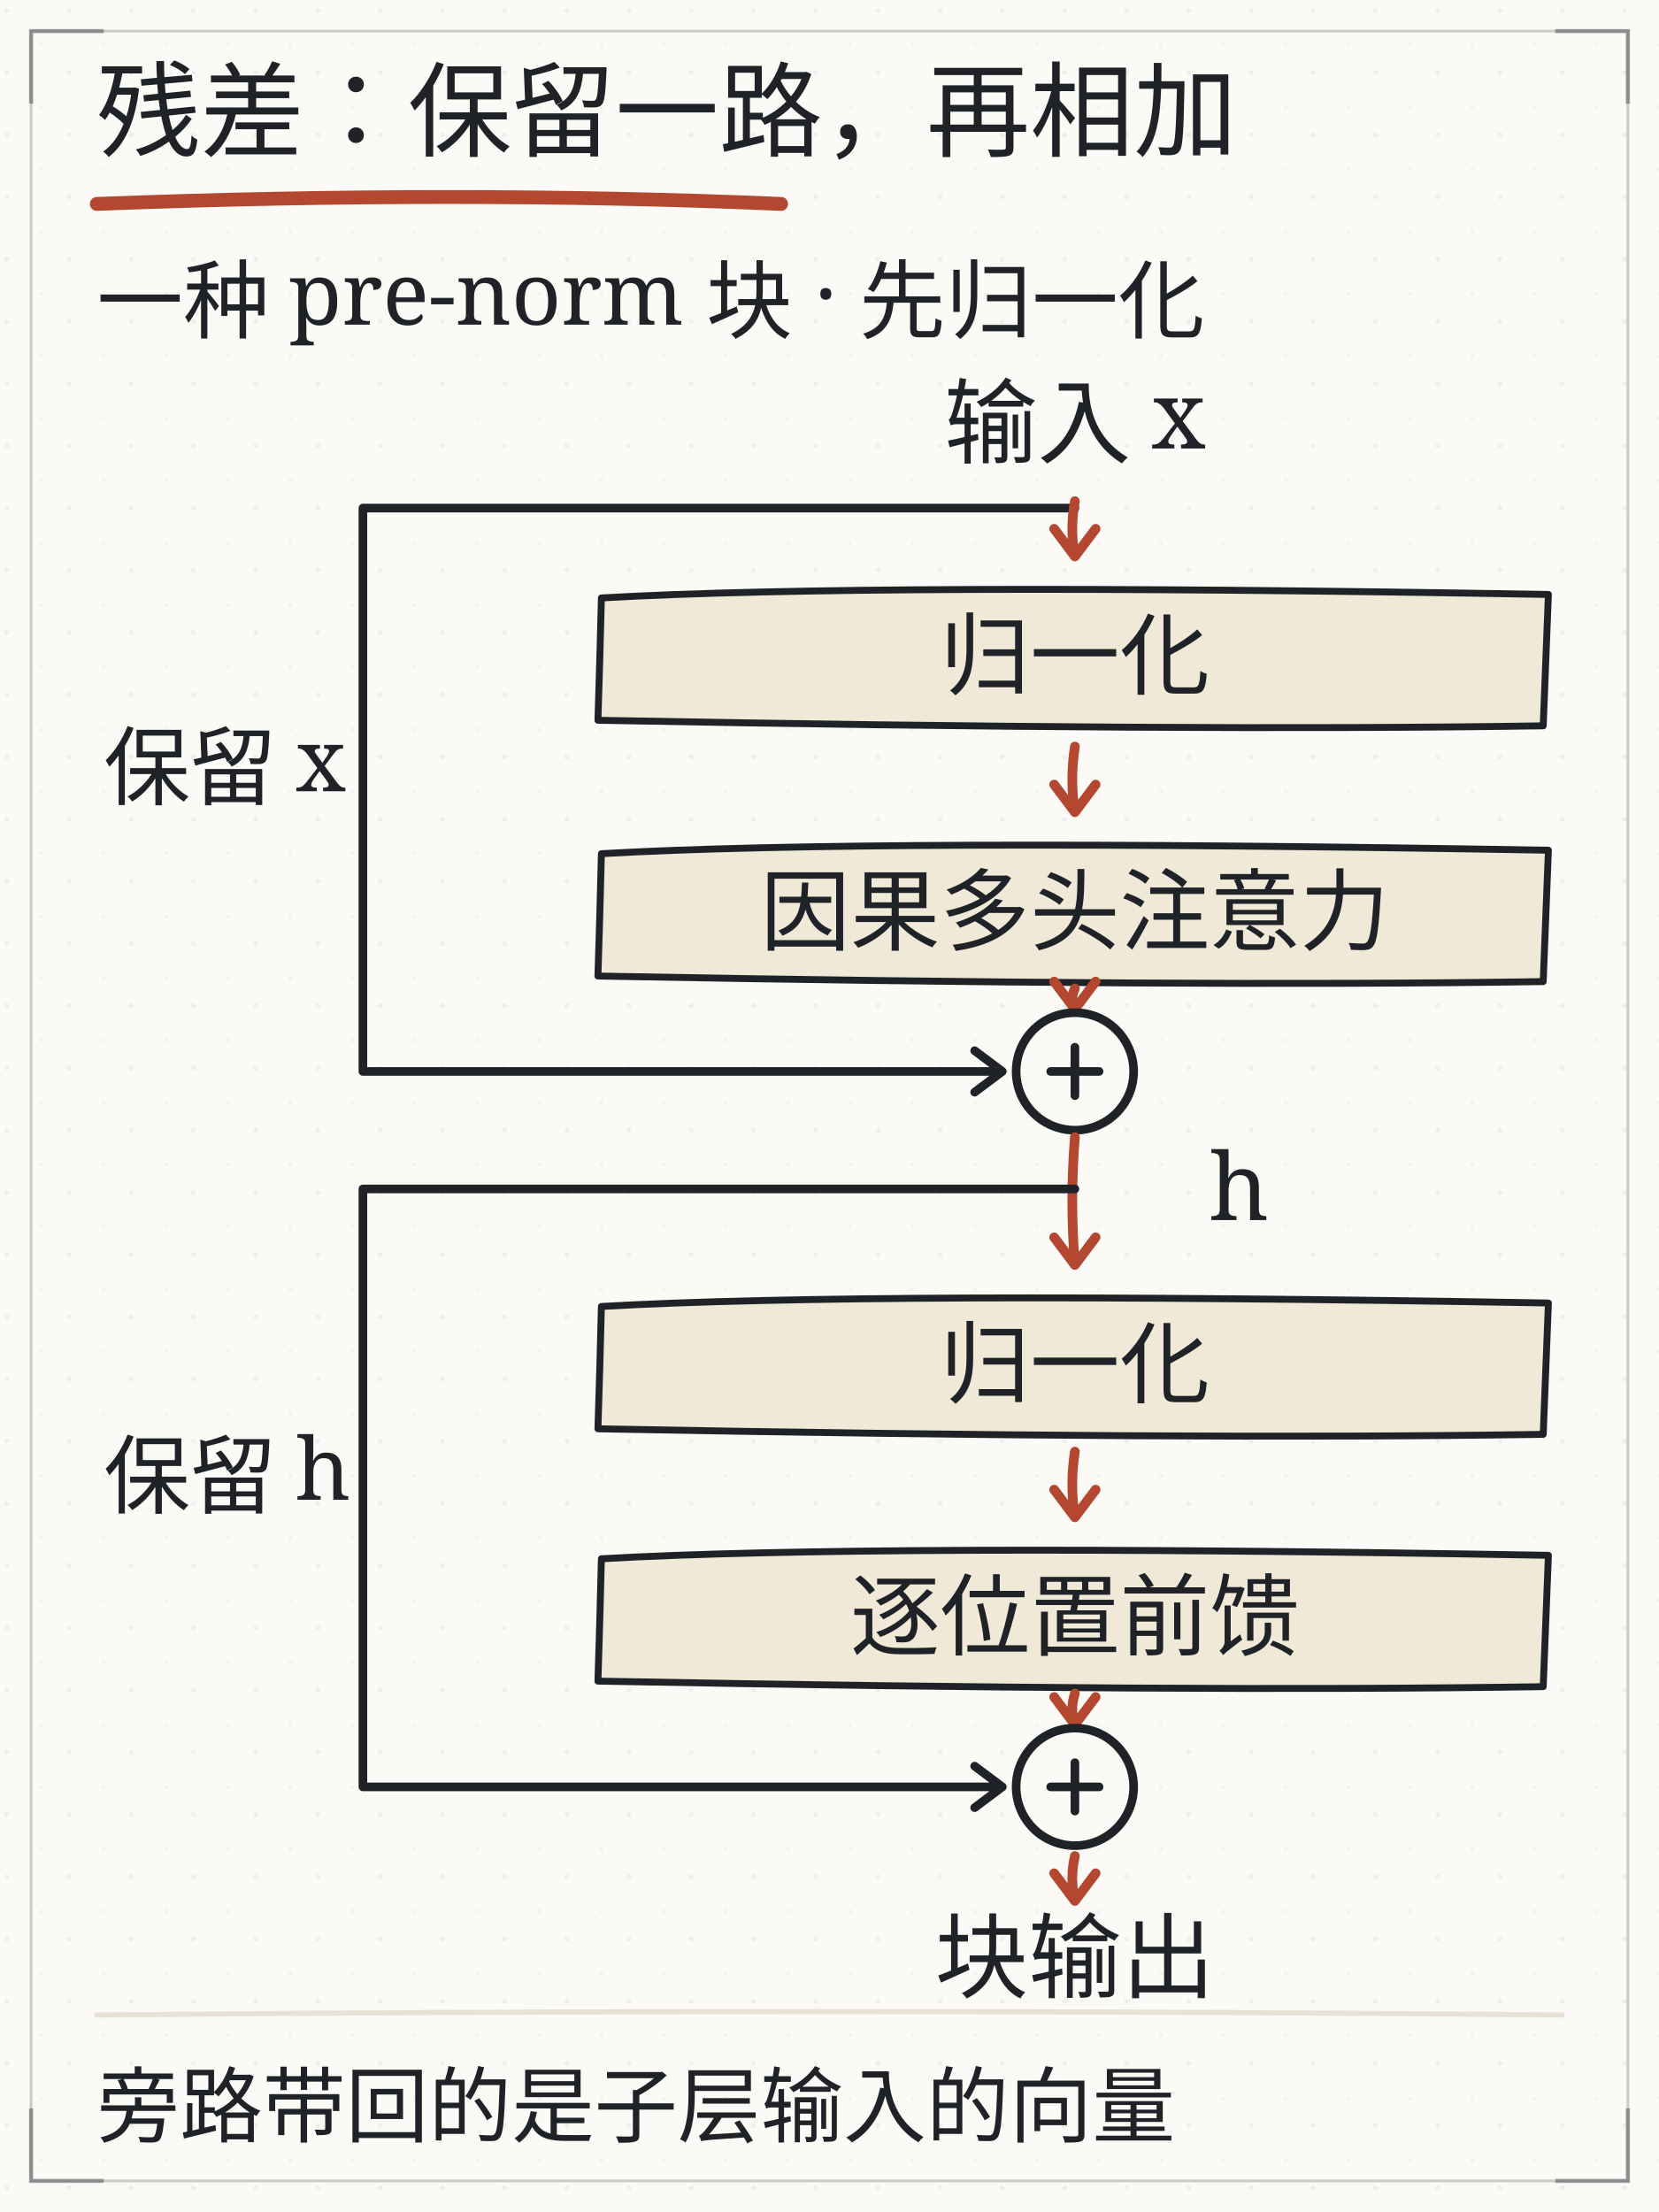
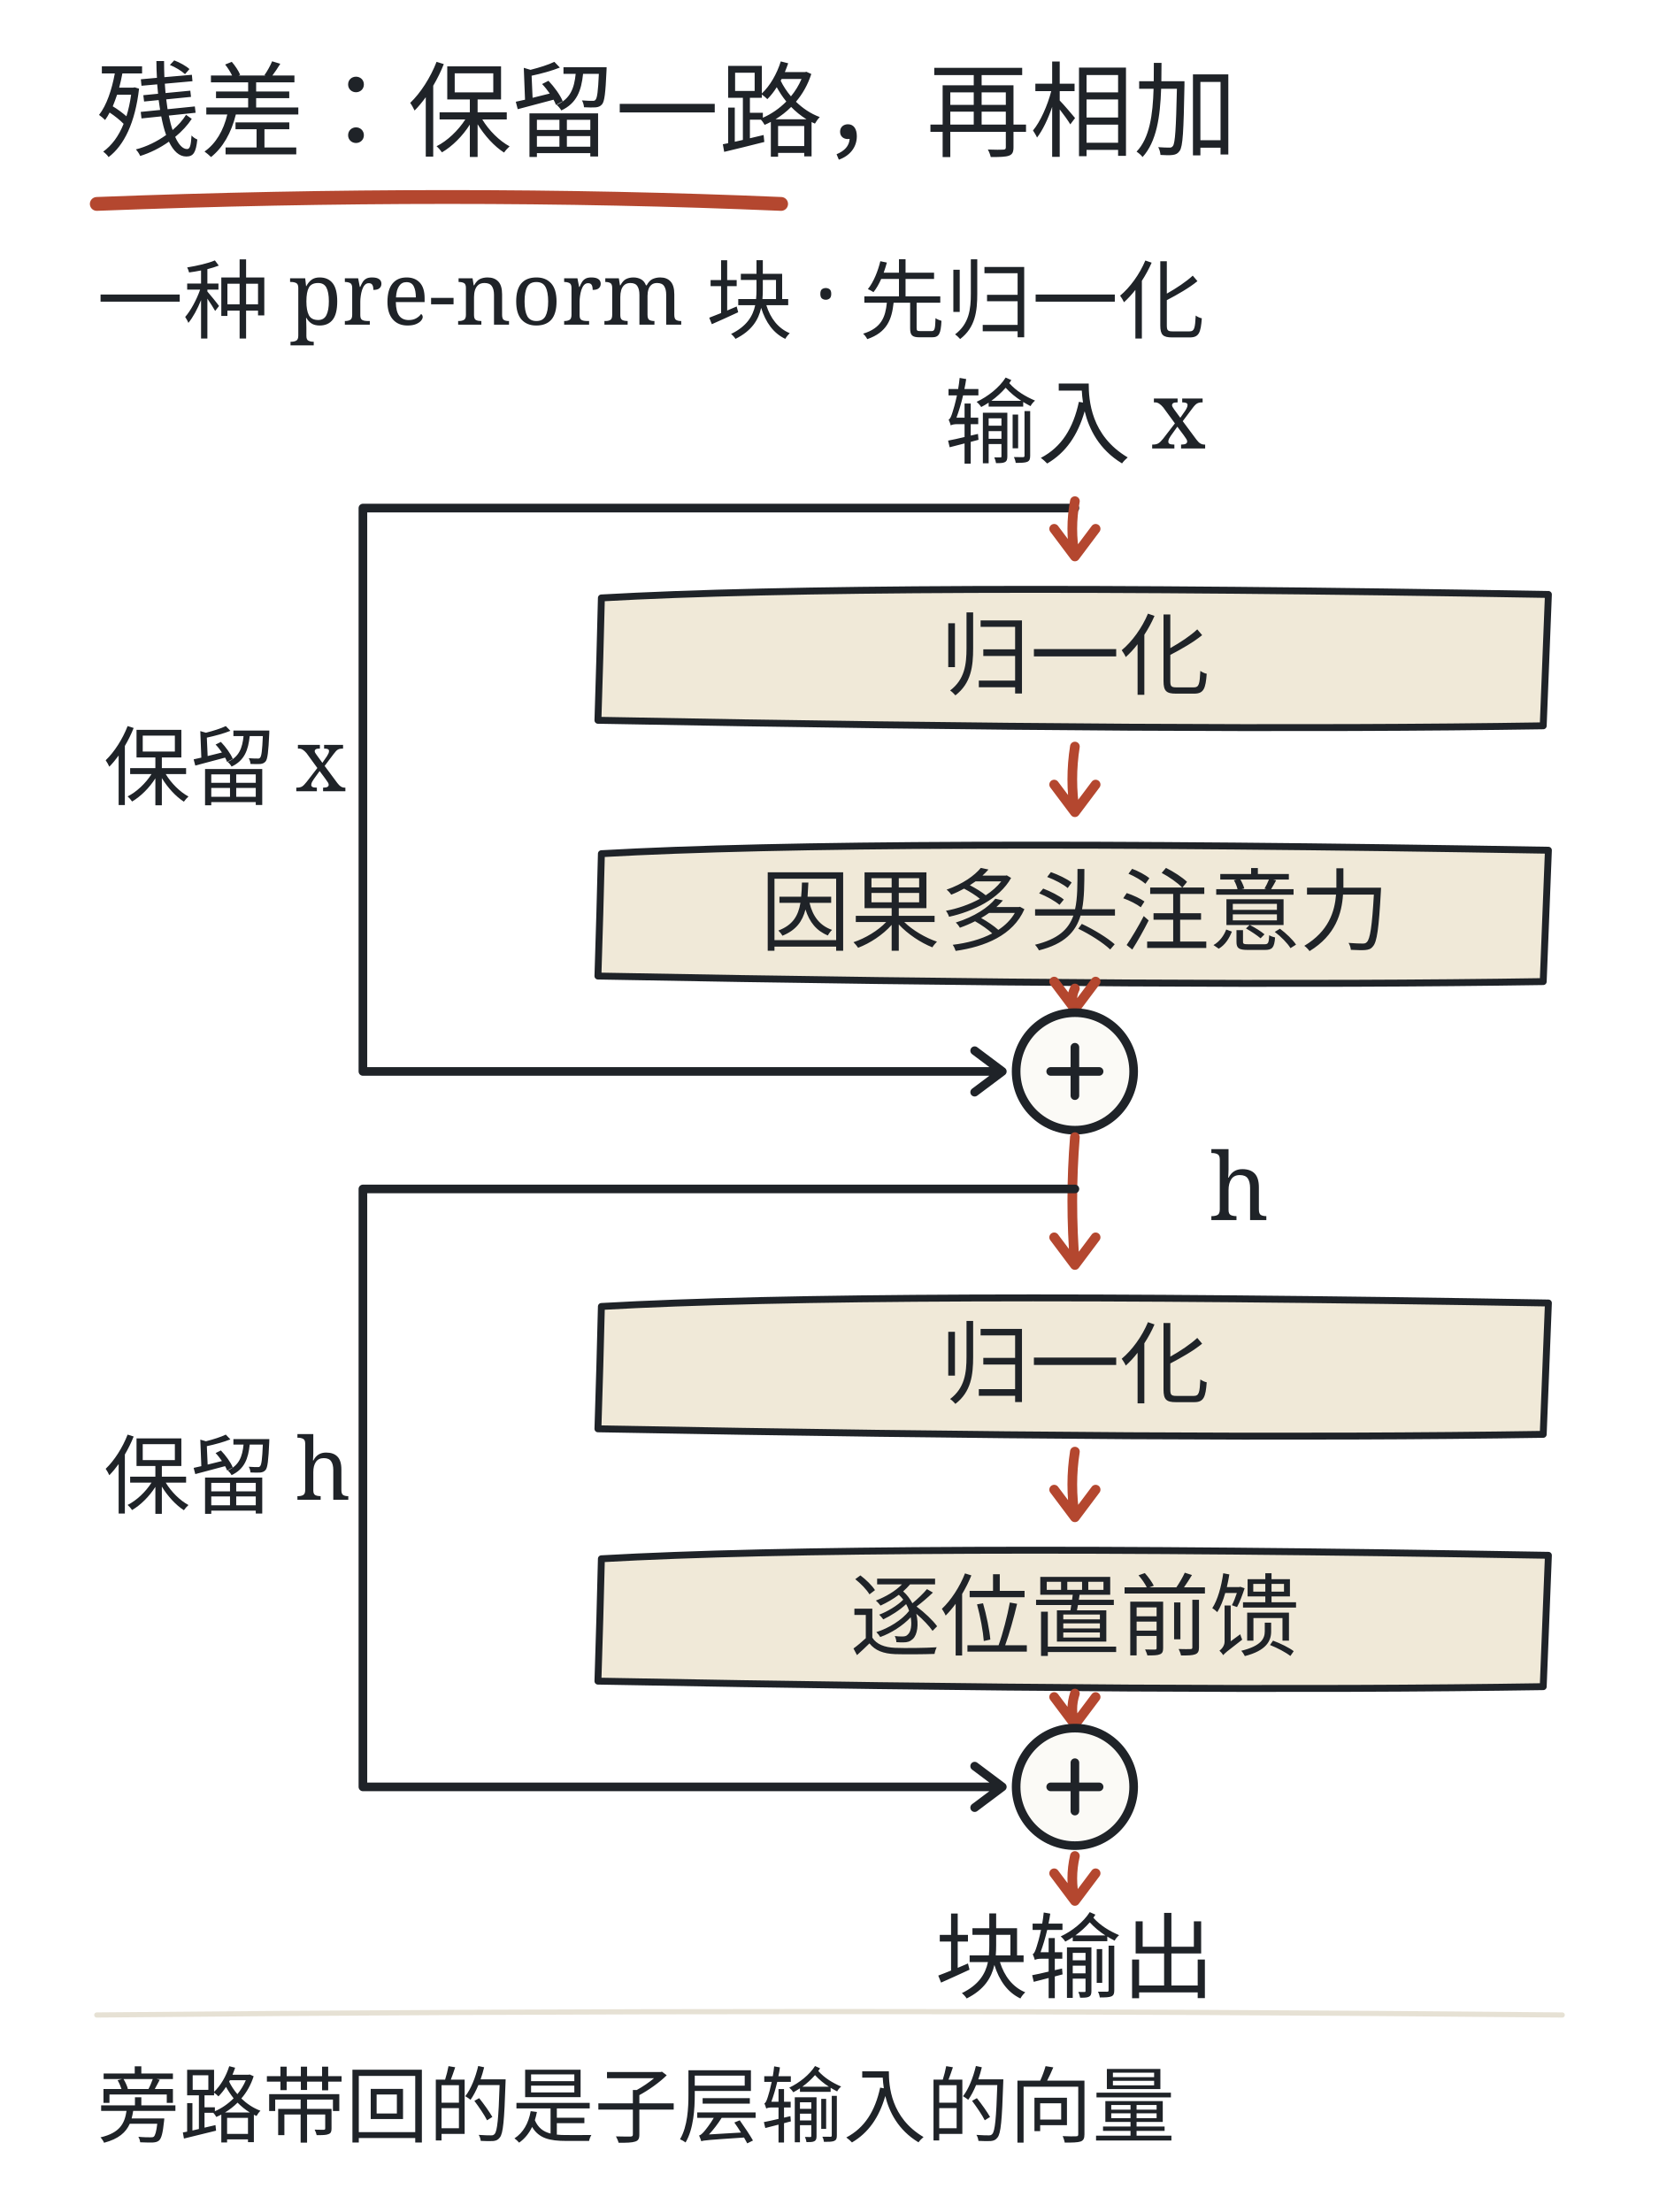
<svg xmlns="http://www.w3.org/2000/svg" width="480" height="640" viewBox="0 0 480 640" role="img" aria-labelledby="title desc">
-   <defs>
-     <pattern id="figure-grain" width="18" height="18" patternUnits="userSpaceOnUse">
-       <circle cx="2" cy="3" r=".7" fill="#1f2328" opacity=".16" />
-       <circle cx="12" cy="13" r=".55" fill="#1f2328" opacity=".11" />
-     </pattern>
-   </defs>
-   <rect width="480" height="640" fill="#fbfaf6" />
-   <rect width="480" height="640" fill="url(#figure-grain)" opacity=".34" />
-   <rect x="9" y="9" width="462" height="622" fill="none" stroke="#1f2328" stroke-width=".8" opacity=".22" />
-   <path d="M9 30 V9 H30 M450 9 H471 V30 M9 610 V631 H30 M450 631 H471 V610" fill="none" stroke="#1f2328" stroke-width="1.2" opacity=".38" />
  <g font-family="'Noto Serif SC','Source Han Serif SC','Songti SC','SimSun',serif">
    <text x="28" y="43" font-size="30" text-anchor="start" fill="#1f2328">残差：保留一路，再相加</text>
    <path d="M28 59 Q132 55 226 59" fill="none" stroke="#B4472F" stroke-width="4" stroke-linecap="round" stroke-linejoin="round" />
    <text x="28" y="96" font-size="25" text-anchor="start" fill="#1f2328">一种 pre-norm 块 · 先归一化</text>
    <text x="311" y="132" font-size="27" text-anchor="middle" fill="#1f2328">输入 x</text>
    <path d="M311 147 H105 V310 H290 M282 304 L290 310 L282 316" fill="none" stroke="#1f2328" stroke-width="2.5" stroke-linecap="round" stroke-linejoin="round" />
    <path d="M311 145 Q309.5 153 311 161 M305 153 L311 161 L317 153" fill="none" stroke="#B4472F" stroke-width="2.8" stroke-linecap="round" stroke-linejoin="round" />
    <path d="M174 173 Q251.6 168.6 448 172 L446.5 210 Q343.4 211.6 173 208.4 Q173.6 190 174 173Z" fill="#f0e9d8" stroke="#1f2328" stroke-width="2" stroke-linecap="round" stroke-linejoin="round" />
    <text x="311" y="199" font-size="26" text-anchor="middle" fill="#1f2328">归一化</text>
    <path d="M311 216 Q309.5 225.5 311 235 M305 227 L311 235 L317 227" fill="none" stroke="#B4472F" stroke-width="2.8" stroke-linecap="round" stroke-linejoin="round" />
    <path d="M174 247 Q251.6 242.6 448 246 L446.5 284 Q343.4 285.6 173 282.4 Q173.6 264 174 247Z" fill="#f0e9d8" stroke="#1f2328" stroke-width="2" stroke-linecap="round" stroke-linejoin="round" />
    <text x="311" y="273" font-size="26" text-anchor="middle" fill="#1f2328">因果多头注意力</text>
    <path d="M311 286 Q309.5 289 311 292 M305 284 L311 292 L317 284" fill="none" stroke="#B4472F" stroke-width="2.8" stroke-linecap="round" stroke-linejoin="round" />
    <circle cx="311" cy="310" r="17" fill="#fbfaf6" stroke="#1f2328" stroke-width="2.5" />
    <path d="M304 310 H318 M311 303 V317" fill="none" stroke="#1f2328" stroke-width="2.5" stroke-linecap="round" stroke-linejoin="round" />
    <text x="30" y="231" font-size="25" text-anchor="start" fill="#1f2328">保留 x</text>
    <path d="M311 329 Q309.5 347.5 311 366 M305 358 L311 366 L317 358" fill="none" stroke="#B4472F" stroke-width="2.8" stroke-linecap="round" stroke-linejoin="round" />
    <text x="350" y="353" font-size="27" text-anchor="start" fill="#1f2328">h</text>
    <path d="M311 344 H105 V517 H290 M282 511 L290 517 L282 523" fill="none" stroke="#1f2328" stroke-width="2.5" stroke-linecap="round" stroke-linejoin="round" />
    <path d="M174 378 Q251.6 373.6 448 377 L446.5 415 Q343.4 416.6 173 413.4 Q173.6 395 174 378Z" fill="#f0e9d8" stroke="#1f2328" stroke-width="2" stroke-linecap="round" stroke-linejoin="round" />
    <text x="311" y="404" font-size="26" text-anchor="middle" fill="#1f2328">归一化</text>
    <path d="M311 420 Q309.5 429.5 311 439 M305 431 L311 439 L317 431" fill="none" stroke="#B4472F" stroke-width="2.8" stroke-linecap="round" stroke-linejoin="round" />
    <path d="M174 451 Q251.6 446.6 448 450 L446.5 488 Q343.4 489.6 173 486.4 Q173.6 468 174 451Z" fill="#f0e9d8" stroke="#1f2328" stroke-width="2" stroke-linecap="round" stroke-linejoin="round" />
    <text x="311" y="477" font-size="26" text-anchor="middle" fill="#1f2328">逐位置前馈</text>
    <path d="M311 490 Q309.5 494.5 311 499 M305 491 L311 499 L317 491" fill="none" stroke="#B4472F" stroke-width="2.8" stroke-linecap="round" stroke-linejoin="round" />
    <circle cx="311" cy="517" r="17" fill="#fbfaf6" stroke="#1f2328" stroke-width="2.5" />
    <path d="M304 517 H318 M311 510 V524" fill="none" stroke="#1f2328" stroke-width="2.5" stroke-linecap="round" stroke-linejoin="round" />
    <text x="30" y="436" font-size="25" text-anchor="start" fill="#1f2328">保留 h</text>
    <path d="M311 537 Q309.5 543.5 311 550 M305 542 L311 550 L317 542" fill="none" stroke="#B4472F" stroke-width="2.8" stroke-linecap="round" stroke-linejoin="round" />
    <text x="311" y="576" font-size="27" text-anchor="middle" fill="#1f2328">块输出</text>
    <text x="28" y="618" font-size="24" text-anchor="start" fill="#1f2328">旁路带回的是子层输入的向量</text>
    <path d="M28 583 Q240 581 452 583" fill="none" stroke="#e6e1d4" stroke-width="1.5" stroke-linecap="round" stroke-linejoin="round" />
  </g>
</svg>
